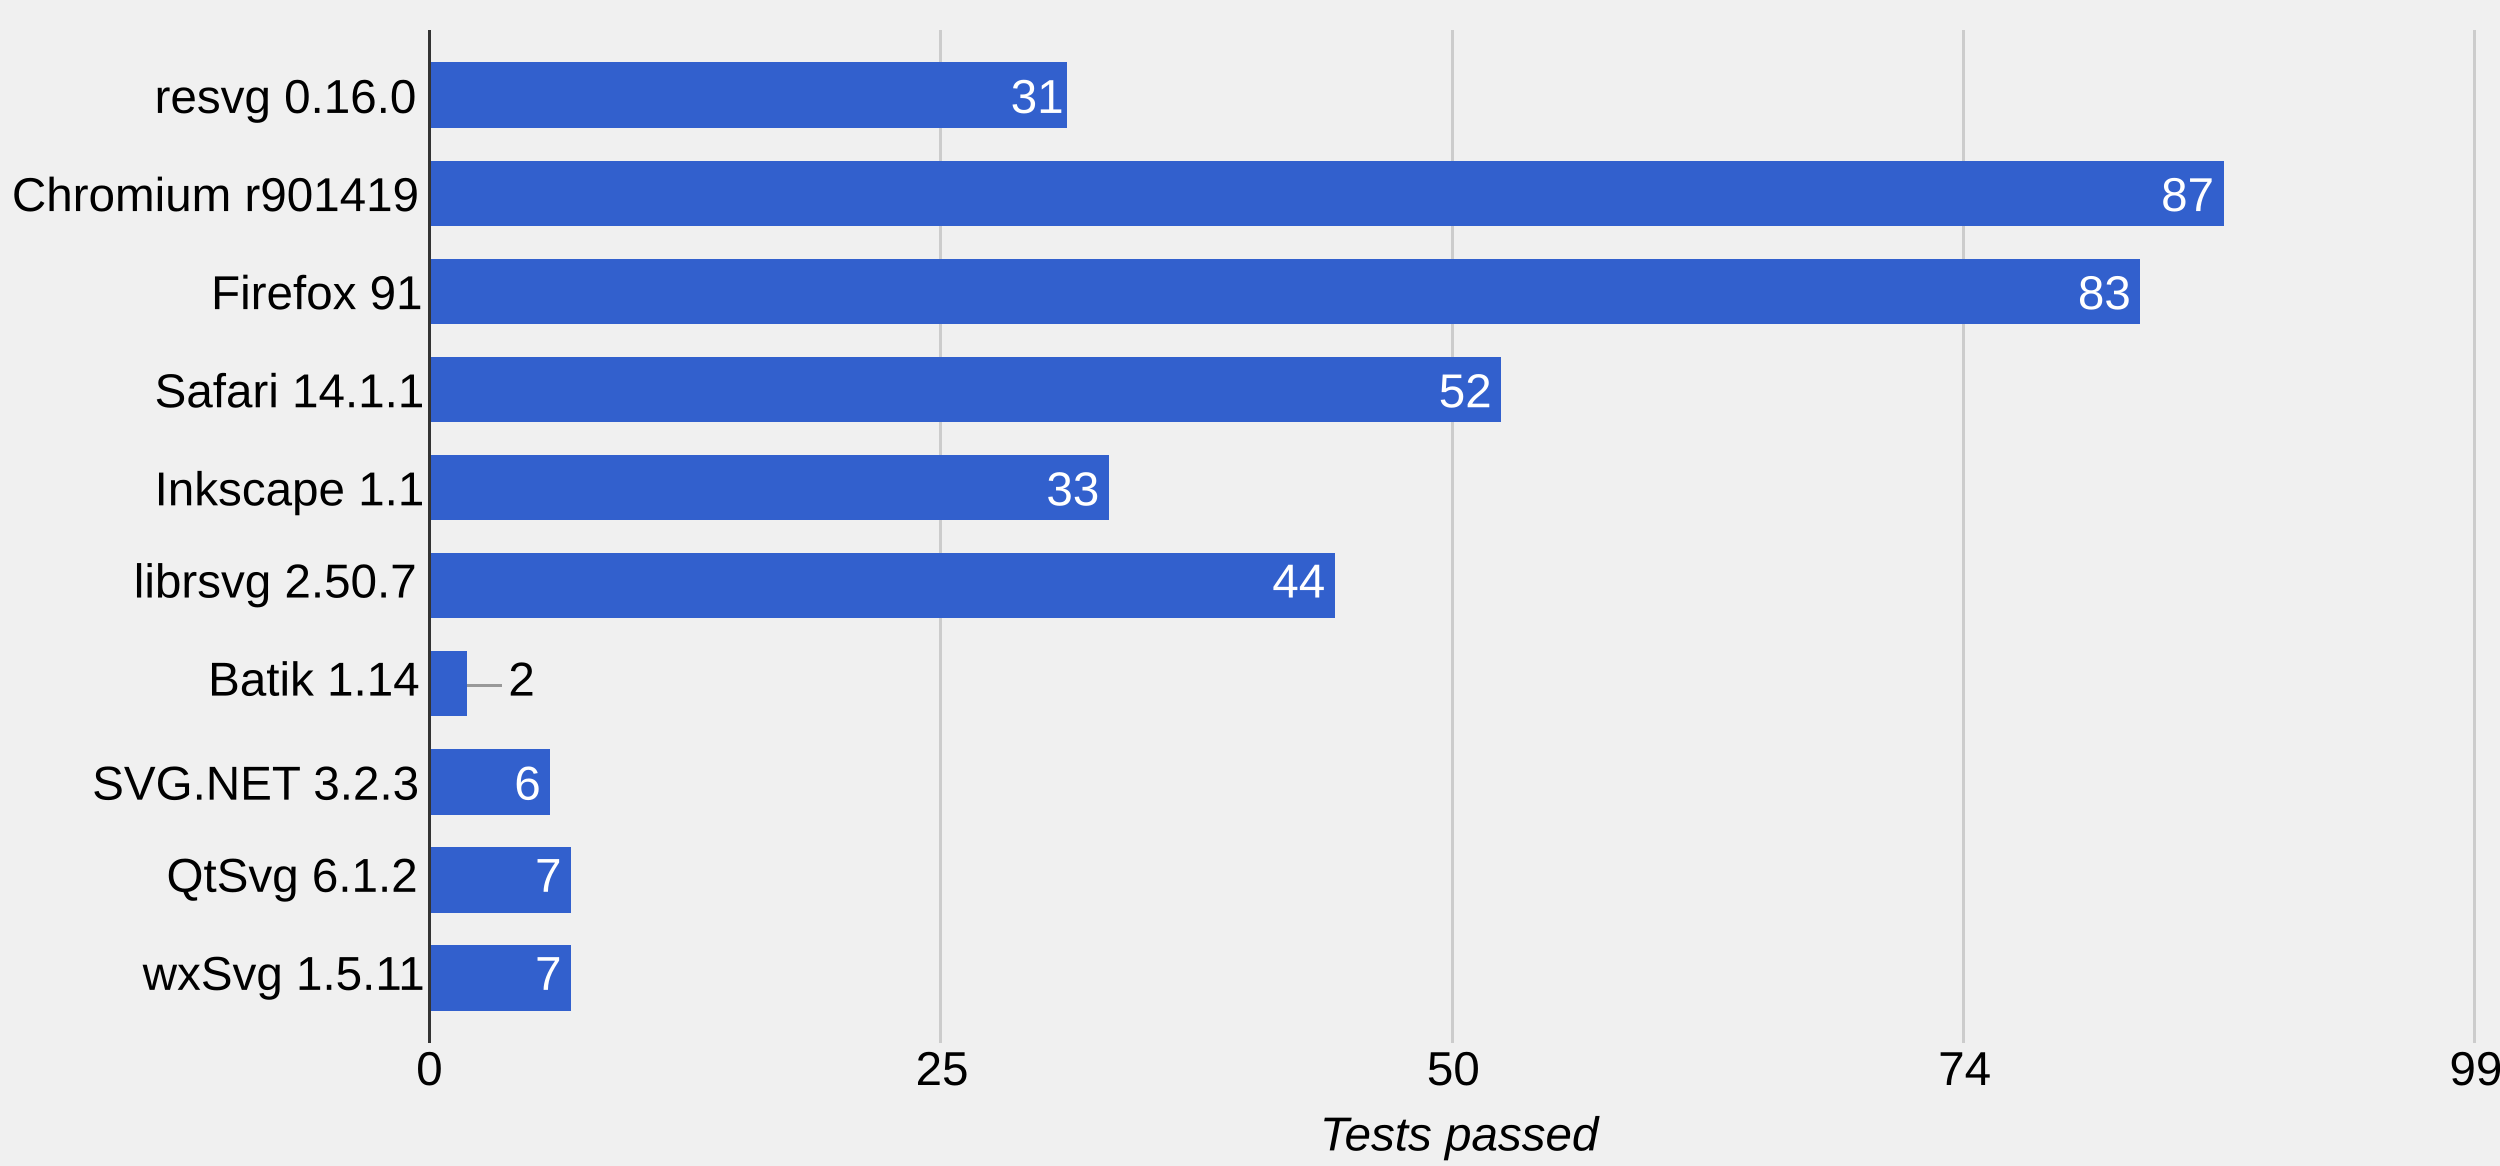
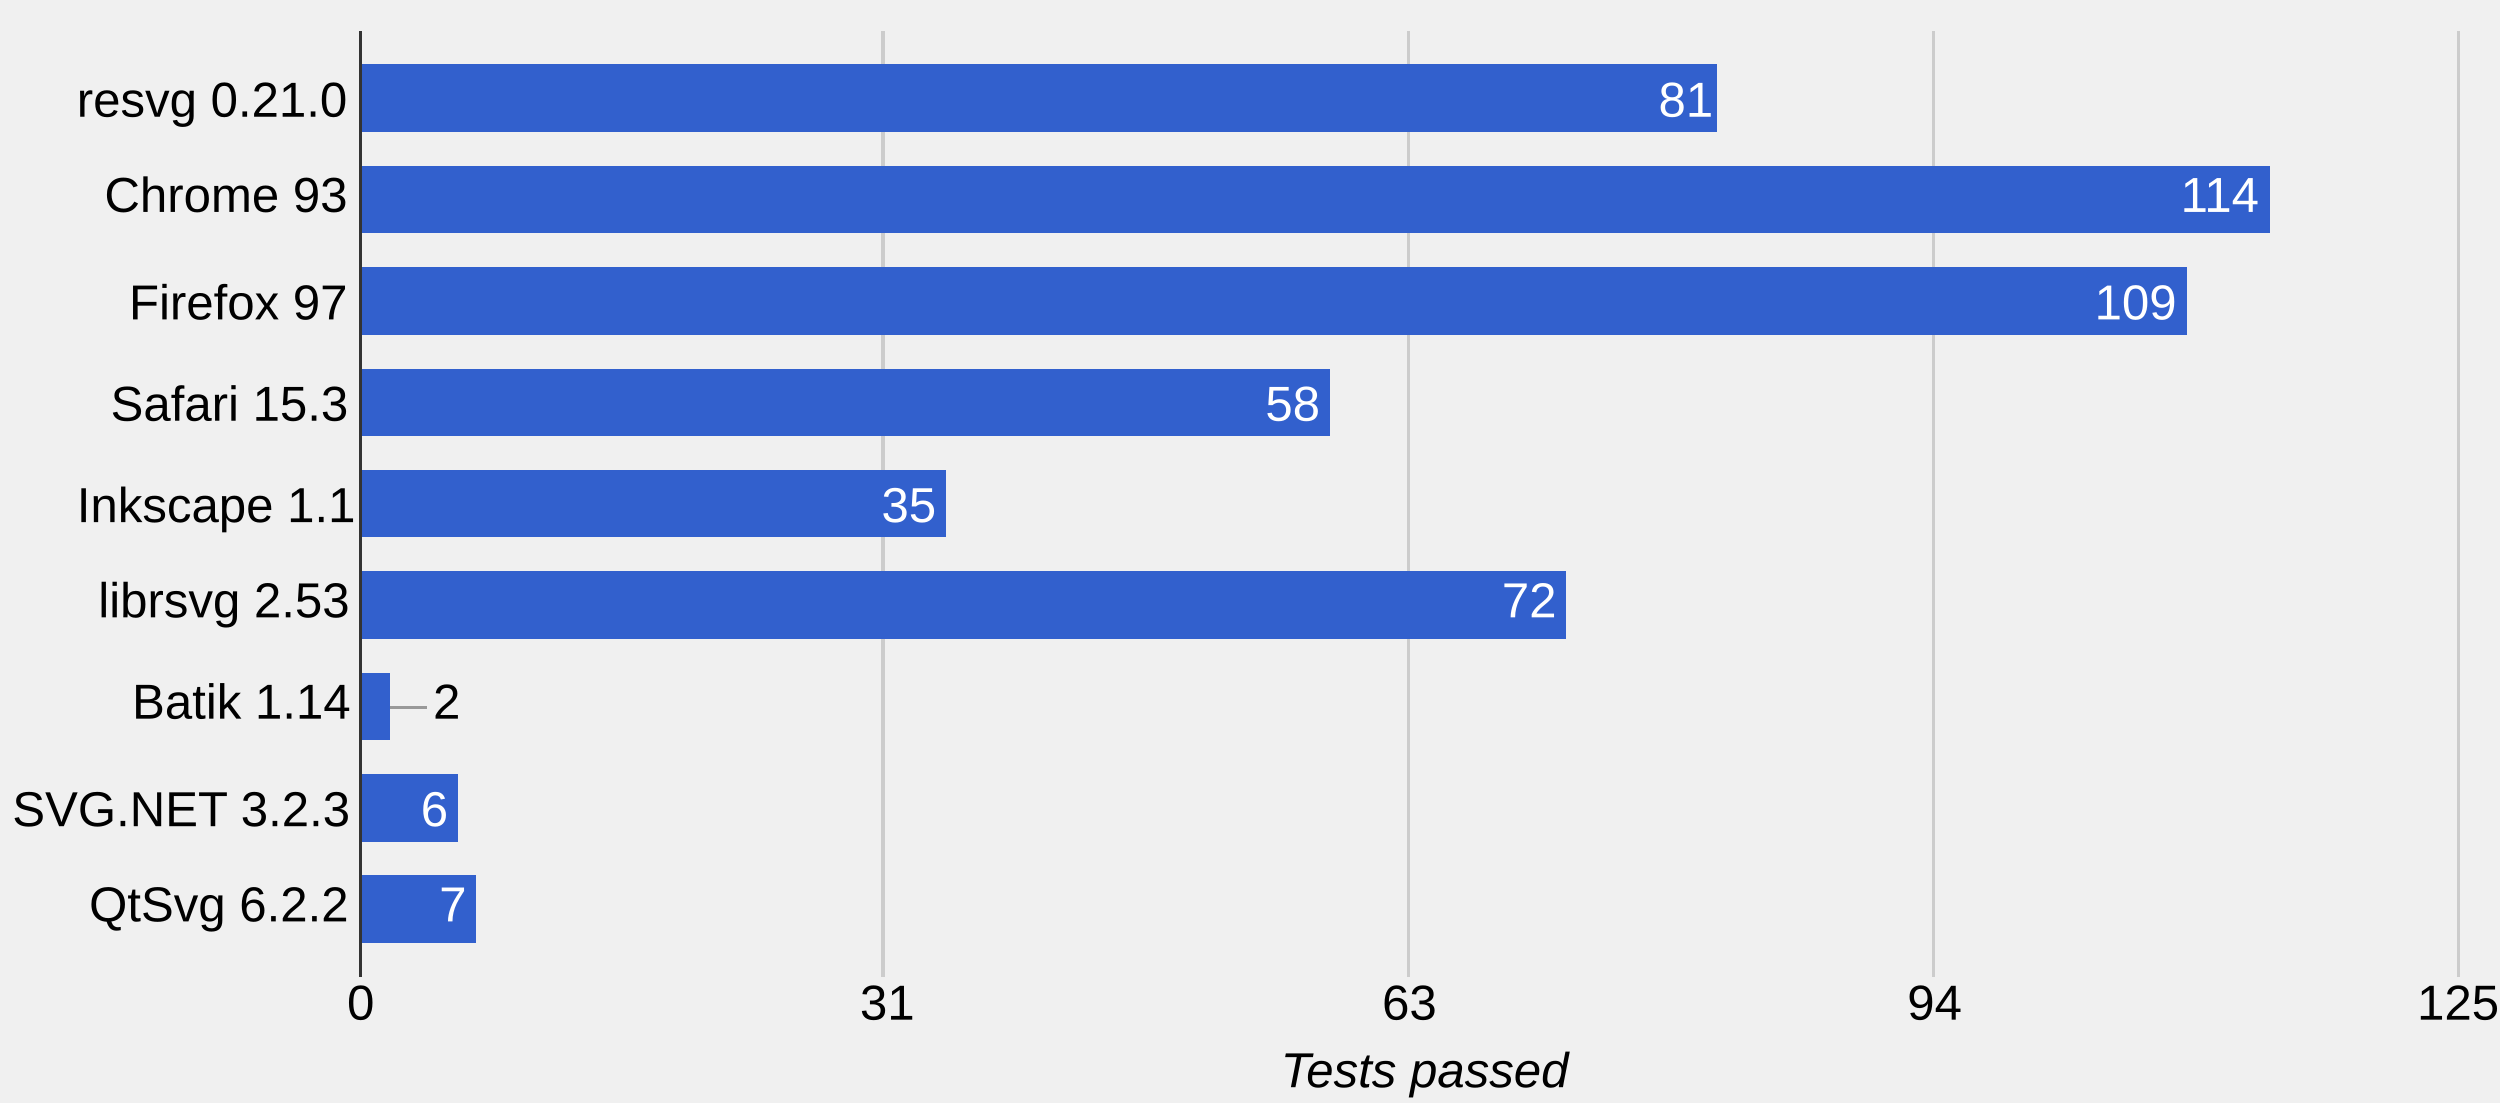
- <svg xmlns="http://www.w3.org/2000/svg" height="392" shape-rendering="crispEdges" width="841">
-   <text font-family="Arial" font-size="16" x="52" y="38">resvg 0.16.0</text>
-   <text font-family="Arial" font-size="16" x="4" y="71">Chromium r901419</text>
-   <text font-family="Arial" font-size="16" x="71" y="104">Firefox 91</text>
-   <text font-family="Arial" font-size="16" x="52" y="137">Safari 14.1.1</text>
-   <text font-family="Arial" font-size="16" x="52" y="170">Inkscape 1.1</text>
-   <text font-family="Arial" font-size="16" x="45" y="201">librsvg 2.50.7</text>
-   <text font-family="Arial" font-size="16" x="70" y="234">Batik 1.14</text>
-   <text font-family="Arial" font-size="16" x="31" y="269">SVG.NET 3.2.3</text>
-   <text font-family="Arial" font-size="16" x="56" y="300">QtSvg 6.1.2</text>
-   <text font-family="Arial" font-size="16" x="48" y="333">wxSvg 1.5.11</text>
-   <rect fill="#ccc" height="341" width="1" x="144" y="10" />
-   <text fill="#000" font-family="Arial" font-size="16" x="140" y="365">0</text>
-   <rect fill="#ccc" height="341" width="1" x="316" y="10" />
-   <text fill="#000" font-family="Arial" font-size="16" x="308" y="365">25</text>
-   <rect fill="#ccc" height="341" width="1" x="488" y="10" />
-   <text fill="#000" font-family="Arial" font-size="16" x="480" y="365">50</text>
-   <rect fill="#ccc" height="341" width="1" x="660" y="10" />
-   <text fill="#000" font-family="Arial" font-size="16" x="652" y="365">74</text>
-   <rect fill="#ccc" height="341" width="1" x="832" y="10" />
-   <text fill="#000" font-family="Arial" font-size="16" x="824" y="365">99</text>
-   <rect fill="#3260cd" height="22" width="215" x="144" y="21" />
-   <text fill="#fff" font-family="Arial" font-size="16" x="340" y="38">31</text>
-   <rect fill="#3260cd" height="22" width="604" x="144" y="54" />
-   <text fill="#fff" font-family="Arial" font-size="16" x="727" y="71">87</text>
-   <rect fill="#3260cd" height="22" width="576" x="144" y="87" />
-   <text fill="#fff" font-family="Arial" font-size="16" x="699" y="104">83</text>
-   <rect fill="#3260cd" height="22" width="361" x="144" y="120" />
-   <text fill="#fff" font-family="Arial" font-size="16" x="484" y="137">52</text>
-   <rect fill="#3260cd" height="22" width="229" x="144" y="153" />
-   <text fill="#fff" font-family="Arial" font-size="16" x="352" y="170">33</text>
-   <rect fill="#3260cd" height="22" width="305" x="144" y="186" />
-   <text fill="#fff" font-family="Arial" font-size="16" x="428" y="201">44</text>
-   <rect fill="#3260cd" height="22" width="13" x="144" y="219" />
-   <rect fill="#999" height="1" width="12" x="157" y="230" />
-   <text fill="#000" font-family="Arial" font-size="16" x="171" y="234">2</text>
-   <rect fill="#3260cd" height="22" width="41" x="144" y="252" />
-   <text fill="#fff" font-family="Arial" font-size="16" x="173" y="269">6</text>
-   <rect fill="#3260cd" height="22" width="48" x="144" y="285" />
-   <text fill="#fff" font-family="Arial" font-size="16" x="180" y="300">7</text>
-   <rect fill="#3260cd" height="22" width="48" x="144" y="318" />
-   <text fill="#fff" font-family="Arial" font-size="16" x="180" y="333">7</text>
-   <rect fill="#333" height="341" width="1" x="144" y="10" />
-   <text font-family="Arial" font-size="16" font-style="italic" x="444" y="387">Tests passed</text>
+ <svg xmlns="http://www.w3.org/2000/svg" height="359" shape-rendering="crispEdges" width="814">
+   <text font-family="Arial" font-size="16" x="25" y="38">resvg 0.21.0</text>
+   <text font-family="Arial" font-size="16" x="34" y="69">Chrome 93</text>
+   <text font-family="Arial" font-size="16" x="42" y="104">Firefox 97</text>
+   <text font-family="Arial" font-size="16" x="36" y="137">Safari 15.3</text>
+   <text font-family="Arial" font-size="16" x="25" y="170">Inkscape 1.1</text>
+   <text font-family="Arial" font-size="16" x="32" y="201">librsvg 2.53</text>
+   <text font-family="Arial" font-size="16" x="43" y="234">Batik 1.14</text>
+   <text font-family="Arial" font-size="16" x="4" y="269">SVG.NET 3.2.3</text>
+   <text font-family="Arial" font-size="16" x="29" y="300">QtSvg 6.2.2</text>
+   <rect fill="#ccc" height="308" width="1" x="117" y="10" />
+   <text fill="#000" font-family="Arial" font-size="16" x="113" y="332">0</text>
+   <rect fill="#ccc" height="308" width="1" x="287" y="10" />
+   <text fill="#000" font-family="Arial" font-size="16" x="280" y="332">31</text>
+   <rect fill="#ccc" height="308" width="1" x="458" y="10" />
+   <text fill="#000" font-family="Arial" font-size="16" x="450" y="332">63</text>
+   <rect fill="#ccc" height="308" width="1" x="629" y="10" />
+   <text fill="#000" font-family="Arial" font-size="16" x="621" y="332">94</text>
+   <rect fill="#ccc" height="308" width="1" x="800" y="10" />
+   <text fill="#000" font-family="Arial" font-size="16" x="787" y="332">125</text>
+   <rect fill="#3260cd" height="22" width="442" x="117" y="21" />
+   <text fill="#fff" font-family="Arial" font-size="16" x="540" y="38">81</text>
+   <rect fill="#3260cd" height="22" width="622" x="117" y="54" />
+   <text fill="#fff" font-family="Arial" font-size="16" x="710" y="69">114</text>
+   <rect fill="#3260cd" height="22" width="595" x="117" y="87" />
+   <text fill="#fff" font-family="Arial" font-size="16" x="682" y="104">109</text>
+   <rect fill="#3260cd" height="22" width="316" x="117" y="120" />
+   <text fill="#fff" font-family="Arial" font-size="16" x="412" y="137">58</text>
+   <rect fill="#3260cd" height="22" width="191" x="117" y="153" />
+   <text fill="#fff" font-family="Arial" font-size="16" x="287" y="170">35</text>
+   <rect fill="#3260cd" height="22" width="393" x="117" y="186" />
+   <text fill="#fff" font-family="Arial" font-size="16" x="489" y="201">72</text>
+   <rect fill="#3260cd" height="22" width="10" x="117" y="219" />
+   <rect fill="#999" height="1" width="12" x="127" y="230" />
+   <text fill="#000" font-family="Arial" font-size="16" x="141" y="234">2</text>
+   <rect fill="#3260cd" height="22" width="32" x="117" y="252" />
+   <text fill="#fff" font-family="Arial" font-size="16" x="137" y="269">6</text>
+   <rect fill="#3260cd" height="22" width="38" x="117" y="285" />
+   <text fill="#fff" font-family="Arial" font-size="16" x="143" y="300">7</text>
+   <rect fill="#333" height="308" width="1" x="117" y="10" />
+   <text font-family="Arial" font-size="16" font-style="italic" x="417" y="354">Tests passed</text>
</svg>
